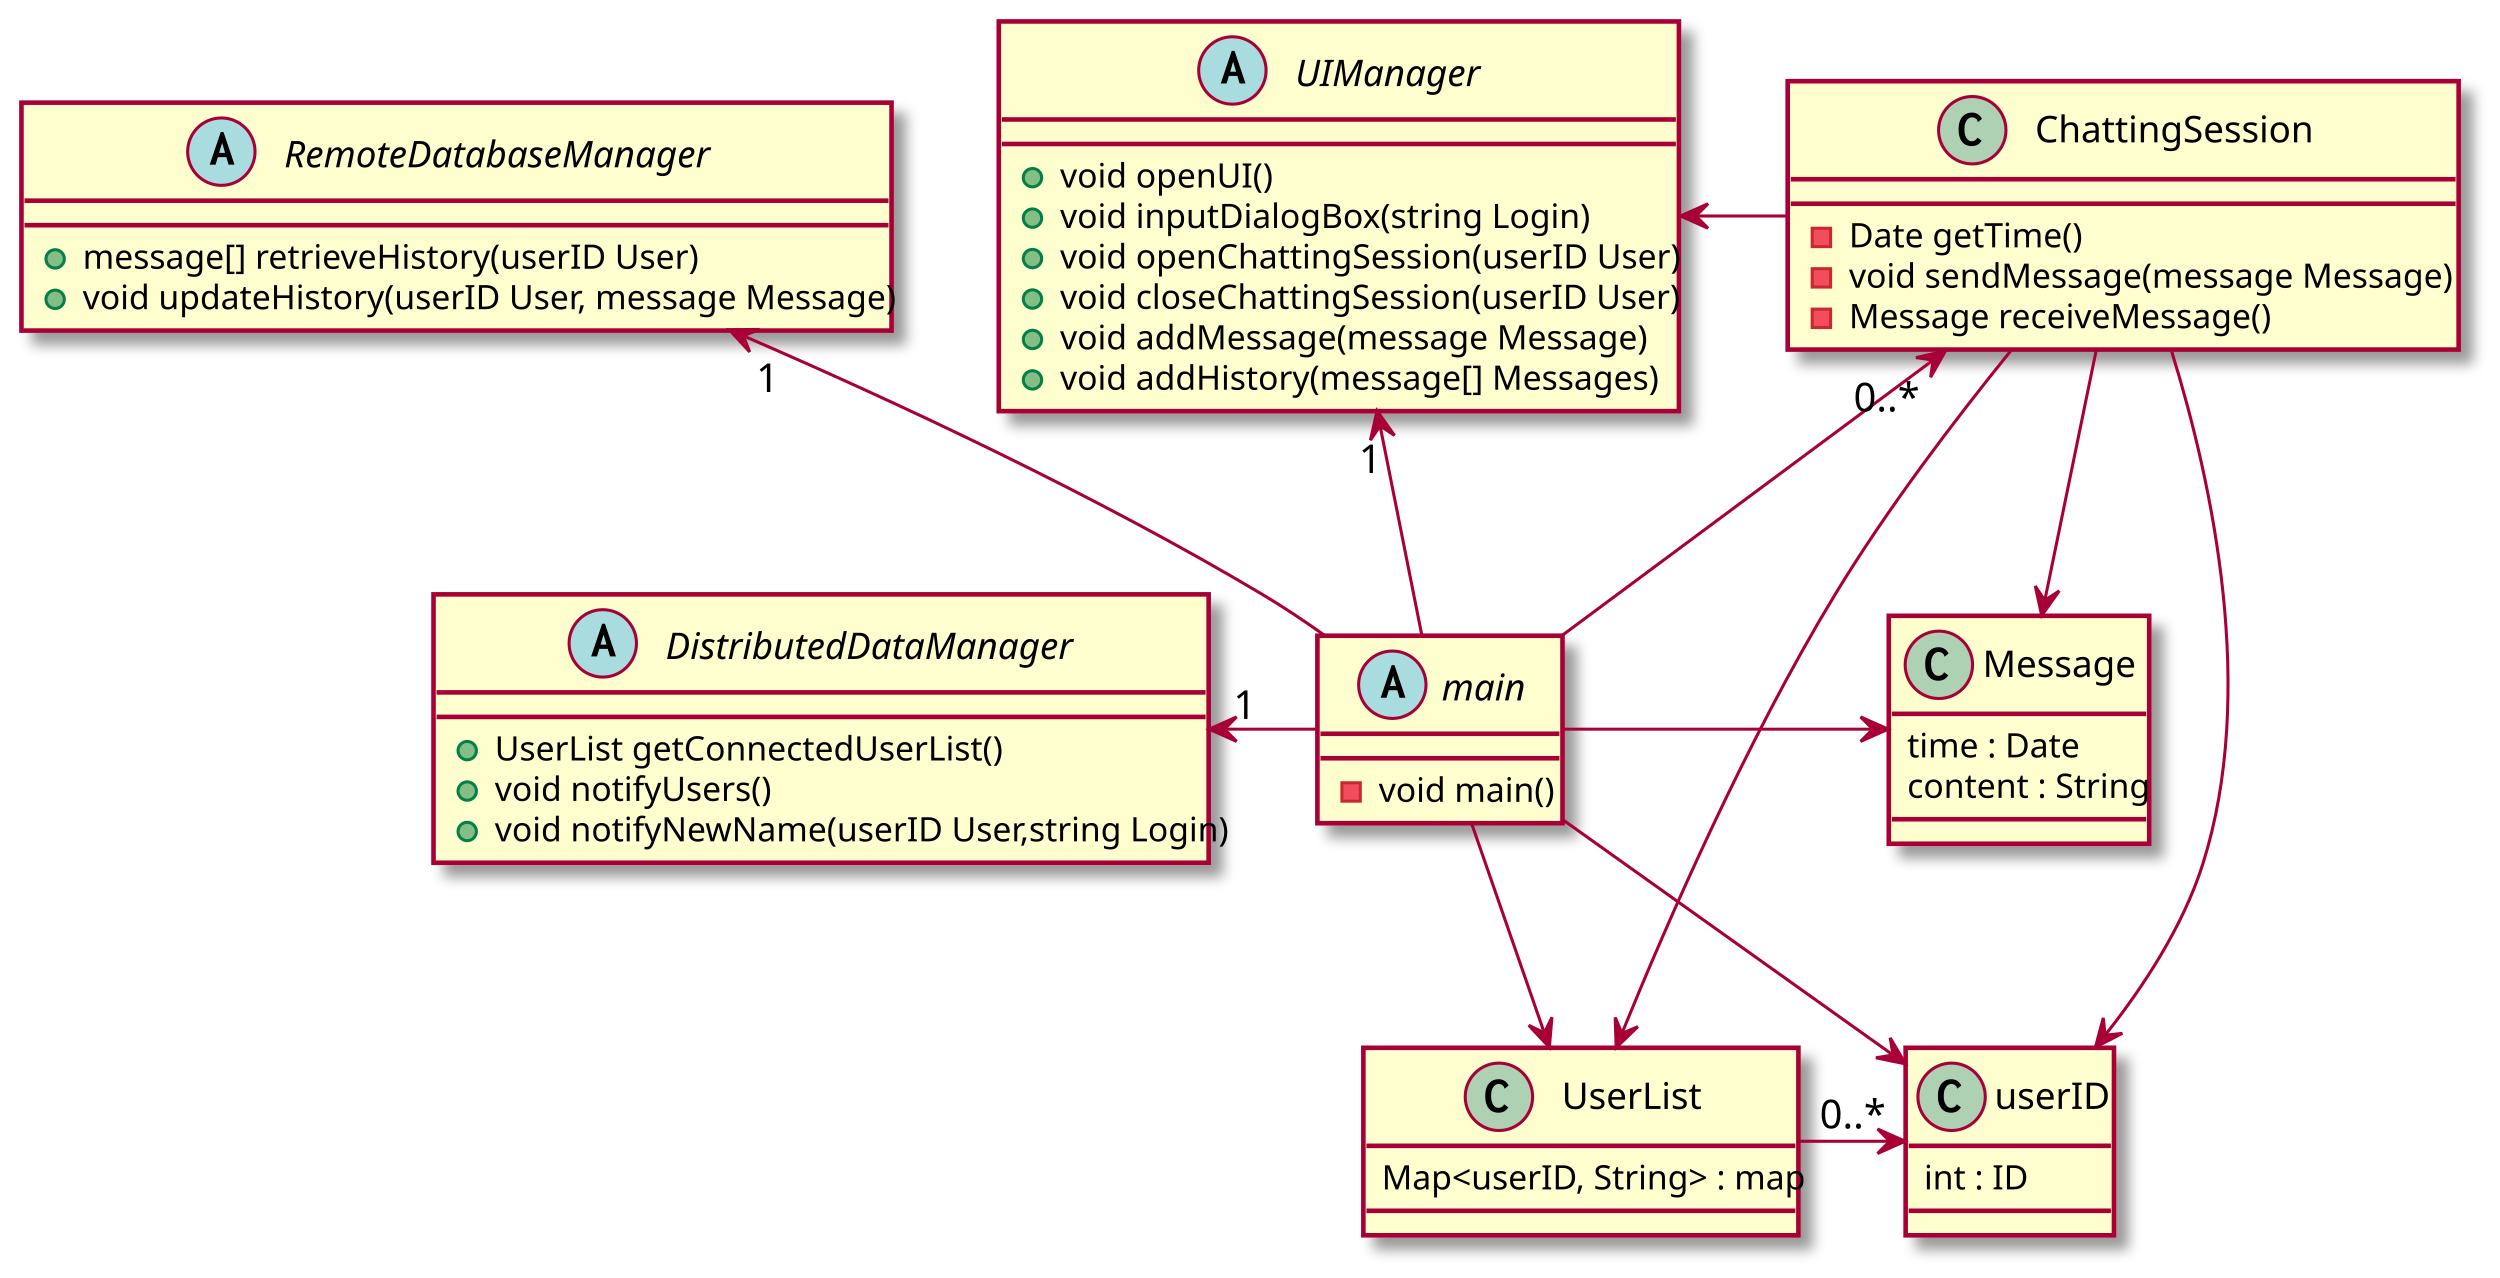
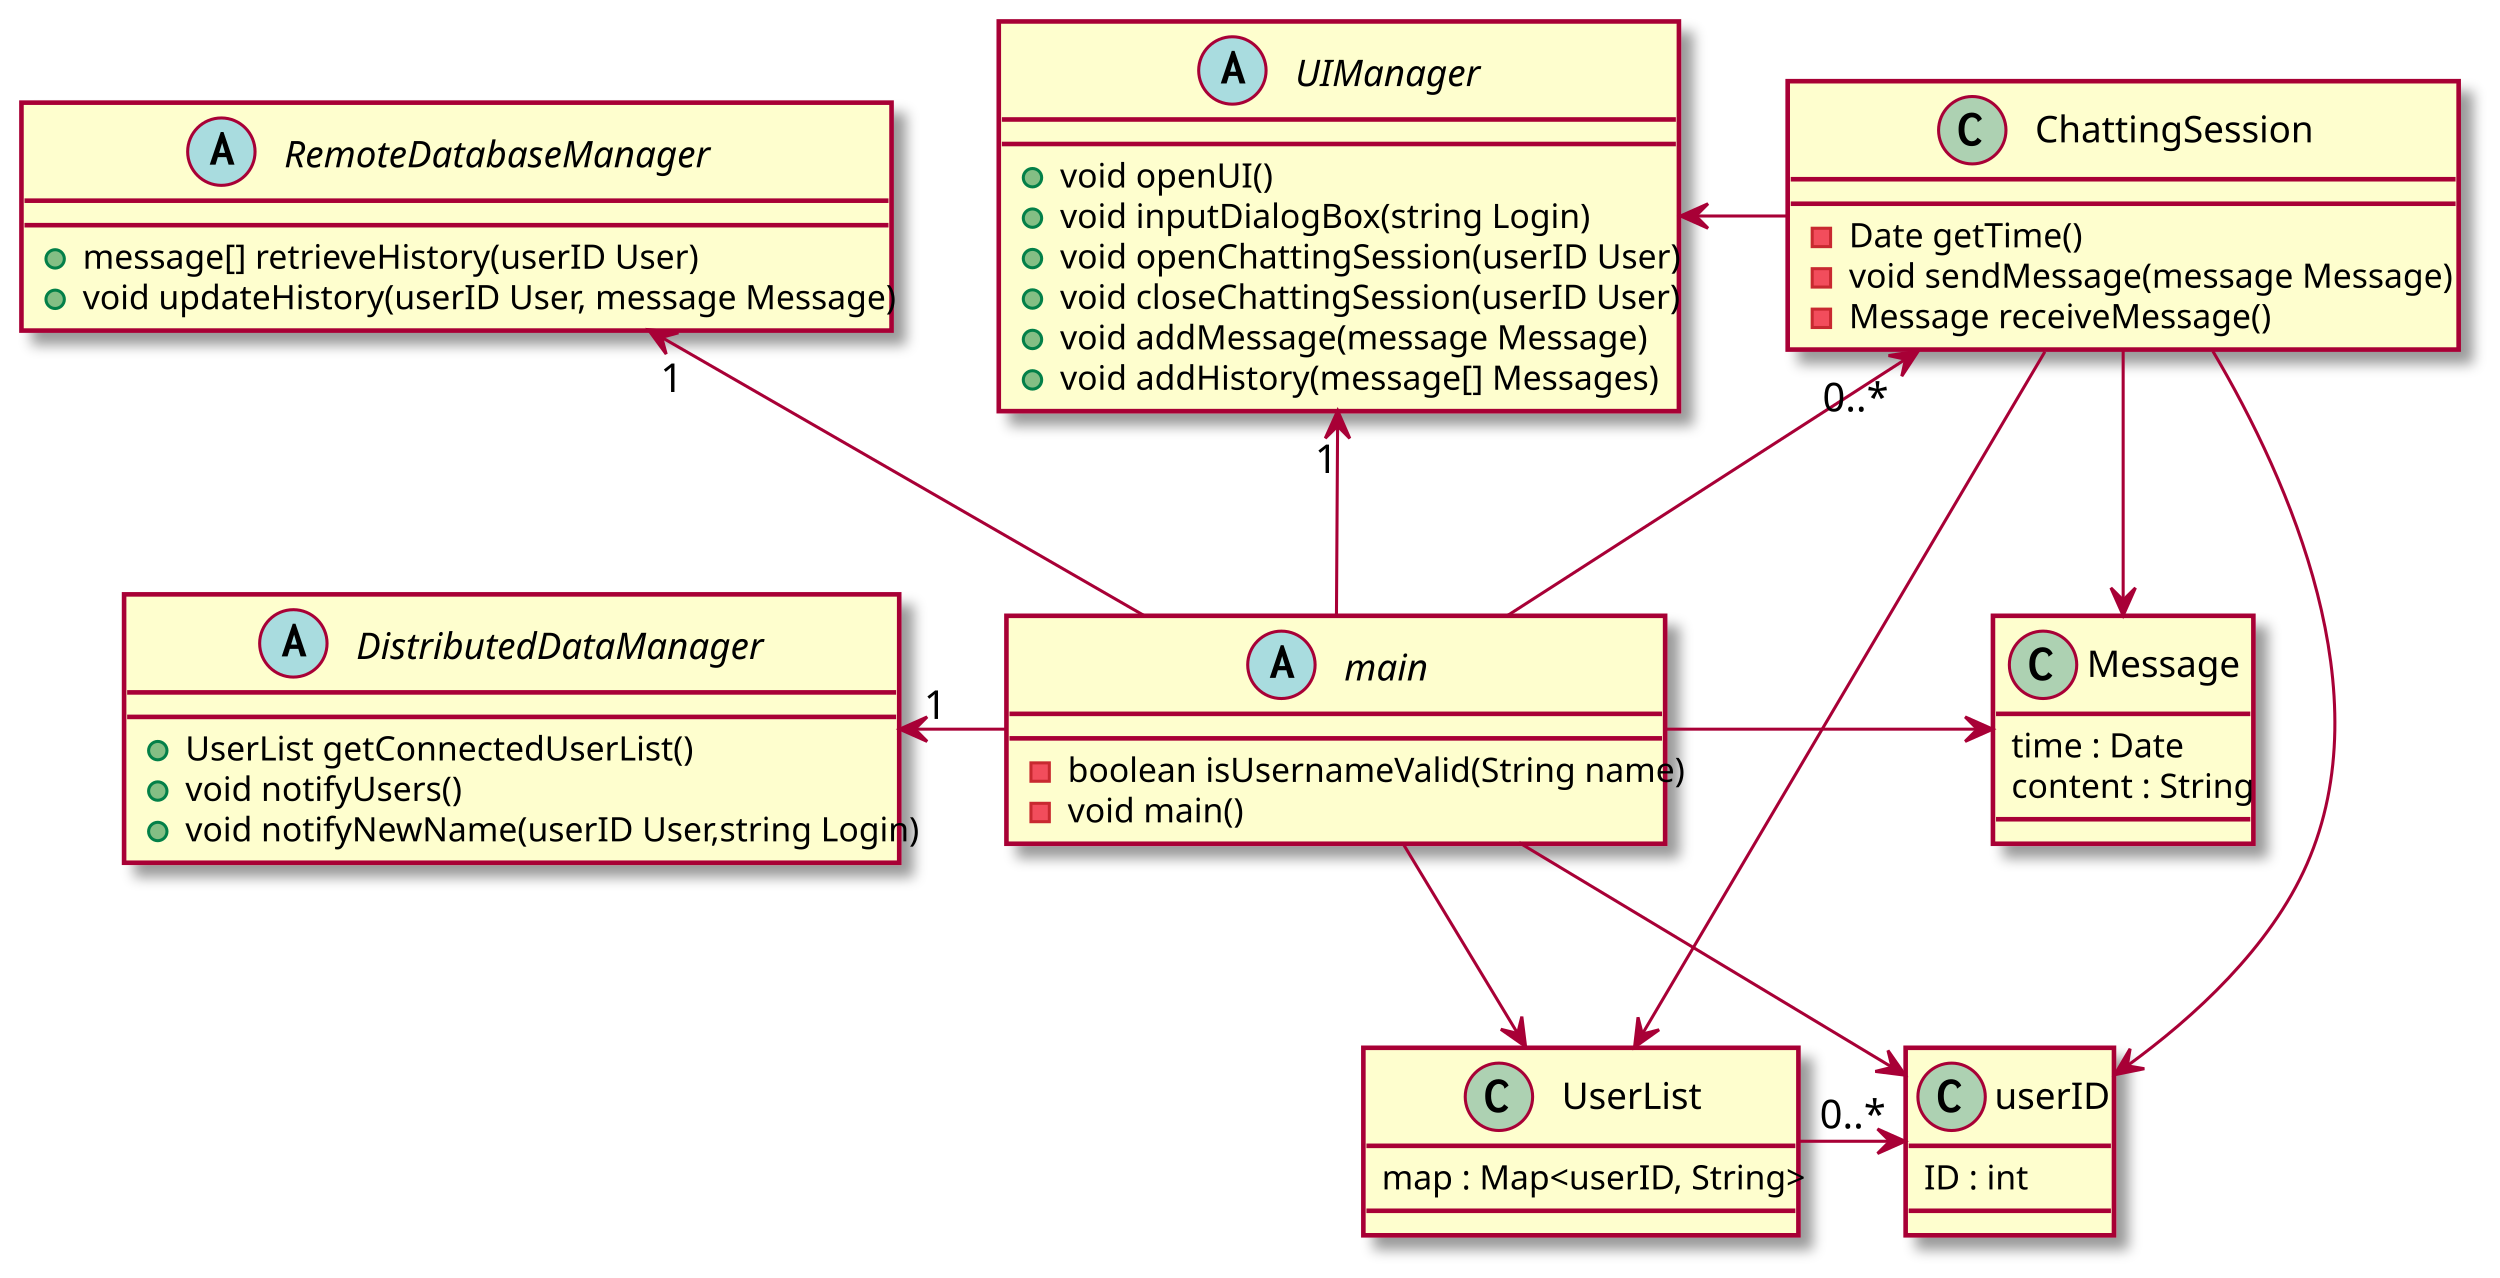
<svg xmlns="http://www.w3.org/2000/svg" contentScriptType="application/ecmascript" contentStyleType="text/css" height="417px" preserveAspectRatio="none" style="width:816px;height:417px;background:#FFFFFF;" version="1.1" viewBox="0 0 816 417" width="816px" zoomAndPan="magnify">
  <defs>
-     <filter height="300%" id="fiygla8lliwgv" width="300%" x="-1" y="-1">
+     <filter height="300%" id="f93fkl2wxiiyh" width="300%" x="-1" y="-1">
      <feGaussianBlur result="blurOut" stdDeviation="2.0" />
      <feColorMatrix in="blurOut" result="blurOut2" type="matrix" values="0 0 0 0 0 0 0 0 0 0 0 0 0 0 0 0 0 0 .4 0" />
      <feOffset dx="4.0" dy="4.0" in="blurOut2" result="blurOut3" />
      <feBlend in="SourceGraphic" in2="blurOut3" mode="normal" />
    </filter>
  </defs>
  <g>
-     <rect codeLine="1" fill="#FEFECE" filter="url(#fiygla8lliwgv)" height="61.2" id="main" style="stroke:#A80036;stroke-width:1.5;" width="80" x="430" y="207.5" />
-     <ellipse cx="454.45" cy="223.5" fill="#A9DCDF" rx="11" ry="11" style="stroke:#A80036;stroke-width:1.0;" />
-     <path d="M456.809,227.75 L456.075,225.281 L453.309,225.281 L452.559,227.75 L450.653,227.75 L454.247,217.094 L455.153,217.094 L458.747,227.75 L456.809,227.75 Z M454.7,220.641 L453.716,223.906 L455.669,223.906 L454.7,220.641 Z " fill="#000000" />
-     <text fill="#000000" font-family="sans-serif" font-size="12" font-style="italic" lengthAdjust="spacing" textLength="27" x="470.55" y="228.6">main</text>
-     <line style="stroke:#A80036;stroke-width:1.5;" x1="431" x2="509" y1="239.5" y2="239.5" />
-     <line style="stroke:#A80036;stroke-width:1.5;" x1="431" x2="509" y1="247.5" y2="247.5" />
-     <rect fill="#F24D5C" height="6" style="stroke:#C82930;stroke-width:1.0;" width="6" x="438" y="255.5" />
-     <text fill="#000000" font-family="sans-serif" font-size="11" lengthAdjust="spacing" textLength="54" x="450" y="261.719">void main()</text>
-     <rect codeLine="5" fill="#FEFECE" filter="url(#fiygla8lliwgv)" height="127.199" id="UIManager" style="stroke:#A80036;stroke-width:1.5;" width="222" x="326" y="7" />
+     <rect codeLine="1" fill="#FEFECE" filter="url(#f93fkl2wxiiyh)" height="74.4" id="main" style="stroke:#A80036;stroke-width:1.5;" width="215" x="328.5" y="201" />
+     <ellipse cx="418.25" cy="217" fill="#A9DCDF" rx="11" ry="11" style="stroke:#A80036;stroke-width:1.0;" />
+     <path d="M420.609,221.25 L419.875,218.781 L417.109,218.781 L416.359,221.25 L414.453,221.25 L418.047,210.594 L418.953,210.594 L422.547,221.25 L420.609,221.25 Z M418.5,214.141 L417.516,217.406 L419.469,217.406 L418.5,214.141 Z " fill="#000000" />
+     <text fill="#000000" font-family="sans-serif" font-size="12" font-style="italic" lengthAdjust="spacing" textLength="27" x="438.75" y="222.1">main</text>
+     <line style="stroke:#A80036;stroke-width:1.5;" x1="329.5" x2="542.5" y1="233" y2="233" />
+     <line style="stroke:#A80036;stroke-width:1.5;" x1="329.5" x2="542.5" y1="241" y2="241" />
+     <rect fill="#F24D5C" height="6" style="stroke:#C82930;stroke-width:1.0;" width="6" x="336.5" y="249" />
+     <text fill="#000000" font-family="sans-serif" font-size="11" lengthAdjust="spacing" textLength="189" x="348.5" y="255.219">boolean isUsernameValid(String name)</text>
+     <rect fill="#F24D5C" height="6" style="stroke:#C82930;stroke-width:1.0;" width="6" x="336.5" y="262.2" />
+     <text fill="#000000" font-family="sans-serif" font-size="11" lengthAdjust="spacing" textLength="54" x="348.5" y="268.419">void main()</text>
+     <rect codeLine="6" fill="#FEFECE" filter="url(#f93fkl2wxiiyh)" height="127.199" id="UIManager" style="stroke:#A80036;stroke-width:1.5;" width="222" x="326" y="7" />
    <ellipse cx="402.25" cy="23" fill="#A9DCDF" rx="11" ry="11" style="stroke:#A80036;stroke-width:1.0;" />
    <path d="M404.609,27.25 L403.875,24.781 L401.109,24.781 L400.359,27.25 L398.453,27.25 L402.047,16.594 L402.953,16.594 L406.547,27.25 L404.609,27.25 Z M402.5,20.141 L401.516,23.406 L403.469,23.406 L402.5,20.141 Z " fill="#000000" />
    <text fill="#000000" font-family="sans-serif" font-size="12" font-style="italic" lengthAdjust="spacing" textLength="61" x="422.75" y="28.1">UIManager</text>
    <line style="stroke:#A80036;stroke-width:1.5;" x1="327" x2="547" y1="39" y2="39" />
    <line style="stroke:#A80036;stroke-width:1.5;" x1="327" x2="547" y1="47" y2="47" />
    <ellipse cx="337" cy="58" fill="#84BE84" rx="3" ry="3" style="stroke:#038048;stroke-width:1.0;" />
    <text fill="#000000" font-family="sans-serif" font-size="11" lengthAdjust="spacing" textLength="66" x="346" y="61.219">void openUI()</text>
    <ellipse cx="337" cy="71.2" fill="#84BE84" rx="3" ry="3" style="stroke:#038048;stroke-width:1.0;" />
    <text fill="#000000" font-family="sans-serif" font-size="11" lengthAdjust="spacing" textLength="159" x="346" y="74.419">void inputDialogBox(string Login)</text>
    <ellipse cx="337" cy="84.4" fill="#84BE84" rx="3" ry="3" style="stroke:#038048;stroke-width:1.0;" />
    <text fill="#000000" font-family="sans-serif" font-size="11" lengthAdjust="spacing" textLength="194" x="346" y="87.619">void openChattingSession(userID User)</text>
    <ellipse cx="337" cy="97.6" fill="#84BE84" rx="3" ry="3" style="stroke:#038048;stroke-width:1.0;" />
    <text fill="#000000" font-family="sans-serif" font-size="11" lengthAdjust="spacing" textLength="196" x="346" y="100.819">void closeChattingSession(userID User)</text>
    <ellipse cx="337" cy="110.8" fill="#84BE84" rx="3" ry="3" style="stroke:#038048;stroke-width:1.0;" />
    <text fill="#000000" font-family="sans-serif" font-size="11" lengthAdjust="spacing" textLength="187" x="346" y="114.019">void addMessage(message Message)</text>
    <ellipse cx="337" cy="123.999" fill="#84BE84" rx="3" ry="3" style="stroke:#038048;stroke-width:1.0;" />
    <text fill="#000000" font-family="sans-serif" font-size="11" lengthAdjust="spacing" textLength="189" x="346" y="127.218">void addHistory(message[] Messages)</text>
-     <rect codeLine="14" fill="#FEFECE" filter="url(#fiygla8lliwgv)" height="87.6" id="DistributedDataManager" style="stroke:#A80036;stroke-width:1.5;" width="253" x="141.5" y="194" />
-     <ellipse cx="196.75" cy="210" fill="#A9DCDF" rx="11" ry="11" style="stroke:#A80036;stroke-width:1.0;" />
-     <path d="M199.109,214.25 L198.375,211.781 L195.609,211.781 L194.859,214.25 L192.953,214.25 L196.547,203.594 L197.453,203.594 L201.047,214.25 L199.109,214.25 Z M197,207.141 L196.016,210.406 L197.969,210.406 L197,207.141 Z " fill="#000000" />
-     <text fill="#000000" font-family="sans-serif" font-size="12" font-style="italic" lengthAdjust="spacing" textLength="134" x="217.25" y="215.1">DistributedDataManager</text>
-     <line style="stroke:#A80036;stroke-width:1.5;" x1="142.5" x2="393.5" y1="226" y2="226" />
-     <line style="stroke:#A80036;stroke-width:1.5;" x1="142.5" x2="393.5" y1="234" y2="234" />
-     <ellipse cx="152.5" cy="245" fill="#84BE84" rx="3" ry="3" style="stroke:#038048;stroke-width:1.0;" />
-     <text fill="#000000" font-family="sans-serif" font-size="11" lengthAdjust="spacing" textLength="161" x="161.5" y="248.219">UserList getConnectedUserList()</text>
-     <ellipse cx="152.5" cy="258.2" fill="#84BE84" rx="3" ry="3" style="stroke:#038048;stroke-width:1.0;" />
-     <text fill="#000000" font-family="sans-serif" font-size="11" lengthAdjust="spacing" textLength="87" x="161.5" y="261.419">void notifyUsers()</text>
-     <ellipse cx="152.5" cy="271.4" fill="#84BE84" rx="3" ry="3" style="stroke:#038048;stroke-width:1.0;" />
-     <text fill="#000000" font-family="sans-serif" font-size="11" lengthAdjust="spacing" textLength="227" x="161.5" y="274.619">void notifyNewName(userID User,string Login)</text>
-     <rect codeLine="20" fill="#FEFECE" filter="url(#fiygla8lliwgv)" height="74.4" id="RemoteDatabaseManager" style="stroke:#A80036;stroke-width:1.5;" width="284" x="7" y="33.5" />
+     <rect codeLine="15" fill="#FEFECE" filter="url(#f93fkl2wxiiyh)" height="87.6" id="DistributedDataManager" style="stroke:#A80036;stroke-width:1.5;" width="253" x="40.5" y="194" />
+     <ellipse cx="95.75" cy="210" fill="#A9DCDF" rx="11" ry="11" style="stroke:#A80036;stroke-width:1.0;" />
+     <path d="M98.109,214.25 L97.375,211.781 L94.609,211.781 L93.859,214.25 L91.953,214.25 L95.547,203.594 L96.453,203.594 L100.047,214.25 L98.109,214.25 Z M96,207.141 L95.016,210.406 L96.969,210.406 L96,207.141 Z " fill="#000000" />
+     <text fill="#000000" font-family="sans-serif" font-size="12" font-style="italic" lengthAdjust="spacing" textLength="134" x="116.25" y="215.1">DistributedDataManager</text>
+     <line style="stroke:#A80036;stroke-width:1.5;" x1="41.5" x2="292.5" y1="226" y2="226" />
+     <line style="stroke:#A80036;stroke-width:1.5;" x1="41.5" x2="292.5" y1="234" y2="234" />
+     <ellipse cx="51.5" cy="245" fill="#84BE84" rx="3" ry="3" style="stroke:#038048;stroke-width:1.0;" />
+     <text fill="#000000" font-family="sans-serif" font-size="11" lengthAdjust="spacing" textLength="161" x="60.5" y="248.219">UserList getConnectedUserList()</text>
+     <ellipse cx="51.5" cy="258.2" fill="#84BE84" rx="3" ry="3" style="stroke:#038048;stroke-width:1.0;" />
+     <text fill="#000000" font-family="sans-serif" font-size="11" lengthAdjust="spacing" textLength="87" x="60.5" y="261.419">void notifyUsers()</text>
+     <ellipse cx="51.5" cy="271.4" fill="#84BE84" rx="3" ry="3" style="stroke:#038048;stroke-width:1.0;" />
+     <text fill="#000000" font-family="sans-serif" font-size="11" lengthAdjust="spacing" textLength="227" x="60.5" y="274.619">void notifyNewName(userID User,string Login)</text>
+     <rect codeLine="21" fill="#FEFECE" filter="url(#f93fkl2wxiiyh)" height="74.4" id="RemoteDatabaseManager" style="stroke:#A80036;stroke-width:1.5;" width="284" x="7" y="33.5" />
    <ellipse cx="72.25" cy="49.5" fill="#A9DCDF" rx="11" ry="11" style="stroke:#A80036;stroke-width:1.0;" />
    <path d="M74.609,53.75 L73.875,51.281 L71.109,51.281 L70.359,53.75 L68.453,53.75 L72.047,43.094 L72.953,43.094 L76.547,53.75 L74.609,53.75 Z M72.5,46.641 L71.516,49.906 L73.469,49.906 L72.5,46.641 Z " fill="#000000" />
    <text fill="#000000" font-family="sans-serif" font-size="12" font-style="italic" lengthAdjust="spacing" textLength="145" x="92.75" y="54.6">RemoteDatabaseManager</text>
    <line style="stroke:#A80036;stroke-width:1.5;" x1="8" x2="290" y1="65.5" y2="65.5" />
    <line style="stroke:#A80036;stroke-width:1.5;" x1="8" x2="290" y1="73.5" y2="73.5" />
    <ellipse cx="18" cy="84.5" fill="#84BE84" rx="3" ry="3" style="stroke:#038048;stroke-width:1.0;" />
    <text fill="#000000" font-family="sans-serif" font-size="11" lengthAdjust="spacing" textLength="194" x="27" y="87.719">message[] retrieveHistory(userID User)</text>
    <ellipse cx="18" cy="97.7" fill="#84BE84" rx="3" ry="3" style="stroke:#038048;stroke-width:1.0;" />
    <text fill="#000000" font-family="sans-serif" font-size="11" lengthAdjust="spacing" textLength="258" x="27" y="100.919">void updateHistory(userID User, message Message)</text>
-     <rect codeLine="25" fill="#FEFECE" filter="url(#fiygla8lliwgv)" height="87.6" id="ChattingSession" style="stroke:#A80036;stroke-width:1.5;" width="219" x="583.5" y="26.5" />
+     <rect codeLine="26" fill="#FEFECE" filter="url(#f93fkl2wxiiyh)" height="87.6" id="ChattingSession" style="stroke:#A80036;stroke-width:1.5;" width="219" x="583.5" y="26.5" />
    <ellipse cx="643.75" cy="42.5" fill="#ADD1B2" rx="11" ry="11" style="stroke:#A80036;stroke-width:1.0;" />
    <path d="M643.5,47.688 Q642.344,47.688 641.375,47.125 Q640.422,46.547 639.844,45.344 Q639.281,44.141 639.281,42.266 Q639.281,40.703 639.656,39.641 Q640.047,38.578 640.672,37.953 Q641.297,37.312 642.047,37.031 Q642.812,36.75 643.562,36.75 Q644.75,36.75 645.609,37.297 Q646.469,37.844 646.906,38.828 L645.703,39.734 L645.562,39.812 L645.484,39.688 Q645.5,39.562 645.453,39.438 Q645.406,39.312 645.281,39.062 Q644.906,38.625 644.5,38.469 Q644.109,38.297 643.656,38.297 Q643.016,38.297 642.438,38.75 Q641.875,39.188 641.531,40.047 Q641.188,40.906 641.188,42.172 Q641.188,44.016 641.859,45.062 Q642.531,46.109 643.547,46.109 Q644.172,46.109 644.625,45.844 Q645.094,45.562 645.469,44.938 L646.797,45.922 Q646.203,46.891 645.391,47.297 Q644.578,47.688 643.5,47.688 Z " fill="#000000" />
    <text fill="#000000" font-family="sans-serif" font-size="12" lengthAdjust="spacing" textLength="90" x="664.25" y="46.448">ChattingSession</text>
    <line style="stroke:#A80036;stroke-width:1.5;" x1="584.5" x2="801.5" y1="58.5" y2="58.5" />
    <line style="stroke:#A80036;stroke-width:1.5;" x1="584.5" x2="801.5" y1="66.5" y2="66.5" />
    <rect fill="#F24D5C" height="6" style="stroke:#C82930;stroke-width:1.0;" width="6" x="591.5" y="74.5" />
    <text fill="#000000" font-family="sans-serif" font-size="11" lengthAdjust="spacing" textLength="73" x="603.5" y="80.719">Date getTime()</text>
    <rect fill="#F24D5C" height="6" style="stroke:#C82930;stroke-width:1.0;" width="6" x="591.5" y="87.7" />
    <text fill="#000000" font-family="sans-serif" font-size="11" lengthAdjust="spacing" textLength="193" x="603.5" y="93.919">void sendMessage(message Message)</text>
    <rect fill="#F24D5C" height="6" style="stroke:#C82930;stroke-width:1.0;" width="6" x="591.5" y="100.9" />
    <text fill="#000000" font-family="sans-serif" font-size="11" lengthAdjust="spacing" textLength="137" x="603.5" y="107.119">Message receiveMessage()</text>
-     <rect codeLine="31" fill="#FEFECE" filter="url(#fiygla8lliwgv)" height="74.4" id="Message" style="stroke:#A80036;stroke-width:1.5;" width="85" x="616.5" y="201" />
-     <ellipse cx="632.85" cy="217" fill="#ADD1B2" rx="11" ry="11" style="stroke:#A80036;stroke-width:1.0;" />
-     <path d="M632.6,222.188 Q631.444,222.188 630.475,221.625 Q629.522,221.047 628.944,219.844 Q628.381,218.641 628.381,216.766 Q628.381,215.203 628.756,214.141 Q629.147,213.078 629.772,212.453 Q630.397,211.812 631.147,211.531 Q631.913,211.25 632.663,211.25 Q633.85,211.25 634.709,211.797 Q635.569,212.344 636.006,213.328 L634.803,214.234 L634.663,214.312 L634.584,214.188 Q634.6,214.062 634.553,213.938 Q634.506,213.812 634.381,213.562 Q634.006,213.125 633.6,212.969 Q633.209,212.797 632.756,212.797 Q632.116,212.797 631.538,213.25 Q630.975,213.688 630.631,214.547 Q630.288,215.406 630.288,216.672 Q630.288,218.516 630.959,219.562 Q631.631,220.609 632.647,220.609 Q633.272,220.609 633.725,220.344 Q634.194,220.062 634.569,219.438 L635.897,220.422 Q635.303,221.391 634.491,221.797 Q633.678,222.188 632.6,222.188 Z " fill="#000000" />
-     <text fill="#000000" font-family="sans-serif" font-size="12" lengthAdjust="spacing" textLength="50" x="647.15" y="220.948">Message</text>
-     <line style="stroke:#A80036;stroke-width:1.5;" x1="617.5" x2="700.5" y1="233" y2="233" />
-     <text fill="#000000" font-family="sans-serif" font-size="11" lengthAdjust="spacing" textLength="52" x="622.5" y="247.219">time : Date</text>
-     <text fill="#000000" font-family="sans-serif" font-size="11" lengthAdjust="spacing" textLength="73" x="622.5" y="260.419">content : String</text>
-     <line style="stroke:#A80036;stroke-width:1.5;" x1="617.5" x2="700.5" y1="267.4" y2="267.4" />
-     <rect codeLine="36" fill="#FEFECE" filter="url(#fiygla8lliwgv)" height="61.2" id="UserList" style="stroke:#A80036;stroke-width:1.5;" width="142" x="445" y="342" />
+     <rect codeLine="32" fill="#FEFECE" filter="url(#f93fkl2wxiiyh)" height="74.4" id="Message" style="stroke:#A80036;stroke-width:1.5;" width="85" x="650.5" y="201" />
+     <ellipse cx="666.85" cy="217" fill="#ADD1B2" rx="11" ry="11" style="stroke:#A80036;stroke-width:1.0;" />
+     <path d="M666.6,222.188 Q665.444,222.188 664.475,221.625 Q663.522,221.047 662.944,219.844 Q662.381,218.641 662.381,216.766 Q662.381,215.203 662.756,214.141 Q663.147,213.078 663.772,212.453 Q664.397,211.812 665.147,211.531 Q665.913,211.25 666.663,211.25 Q667.85,211.25 668.709,211.797 Q669.569,212.344 670.006,213.328 L668.803,214.234 L668.663,214.312 L668.584,214.188 Q668.6,214.062 668.553,213.938 Q668.506,213.812 668.381,213.562 Q668.006,213.125 667.6,212.969 Q667.209,212.797 666.756,212.797 Q666.116,212.797 665.538,213.25 Q664.975,213.688 664.631,214.547 Q664.288,215.406 664.288,216.672 Q664.288,218.516 664.959,219.562 Q665.631,220.609 666.647,220.609 Q667.272,220.609 667.725,220.344 Q668.194,220.062 668.569,219.438 L669.897,220.422 Q669.303,221.391 668.491,221.797 Q667.678,222.188 666.6,222.188 Z " fill="#000000" />
+     <text fill="#000000" font-family="sans-serif" font-size="12" lengthAdjust="spacing" textLength="50" x="681.15" y="220.948">Message</text>
+     <line style="stroke:#A80036;stroke-width:1.5;" x1="651.5" x2="734.5" y1="233" y2="233" />
+     <text fill="#000000" font-family="sans-serif" font-size="11" lengthAdjust="spacing" textLength="52" x="656.5" y="247.219">time : Date</text>
+     <text fill="#000000" font-family="sans-serif" font-size="11" lengthAdjust="spacing" textLength="73" x="656.5" y="260.419">content : String</text>
+     <line style="stroke:#A80036;stroke-width:1.5;" x1="651.5" x2="734.5" y1="267.4" y2="267.4" />
+     <rect codeLine="37" fill="#FEFECE" filter="url(#f93fkl2wxiiyh)" height="61.2" id="UserList" style="stroke:#A80036;stroke-width:1.5;" width="142" x="445" y="342" />
    <ellipse cx="489.25" cy="358" fill="#ADD1B2" rx="11" ry="11" style="stroke:#A80036;stroke-width:1.0;" />
    <path d="M489,363.188 Q487.844,363.188 486.875,362.625 Q485.922,362.047 485.344,360.844 Q484.781,359.641 484.781,357.766 Q484.781,356.203 485.156,355.141 Q485.547,354.078 486.172,353.453 Q486.797,352.812 487.547,352.531 Q488.312,352.25 489.062,352.25 Q490.25,352.25 491.109,352.797 Q491.969,353.344 492.406,354.328 L491.203,355.234 L491.062,355.312 L490.984,355.188 Q491,355.062 490.953,354.938 Q490.906,354.812 490.781,354.562 Q490.406,354.125 490,353.969 Q489.609,353.797 489.156,353.797 Q488.516,353.797 487.938,354.25 Q487.375,354.688 487.031,355.547 Q486.688,356.406 486.688,357.672 Q486.688,359.516 487.359,360.562 Q488.031,361.609 489.047,361.609 Q489.672,361.609 490.125,361.344 Q490.594,361.062 490.969,360.438 L492.297,361.422 Q491.703,362.391 490.891,362.797 Q490.078,363.188 489,363.188 Z " fill="#000000" />
    <text fill="#000000" font-family="sans-serif" font-size="12" lengthAdjust="spacing" textLength="45" x="509.75" y="361.948">UserList</text>
    <line style="stroke:#A80036;stroke-width:1.5;" x1="446" x2="586" y1="374" y2="374" />
-     <text fill="#000000" font-family="sans-serif" font-size="11" lengthAdjust="spacing" textLength="130" x="451" y="388.219">Map&lt;userID, String&gt; : map</text>
+     <text fill="#000000" font-family="sans-serif" font-size="11" lengthAdjust="spacing" textLength="130" x="451" y="388.219">map : Map&lt;userID, String&gt;</text>
    <line style="stroke:#A80036;stroke-width:1.5;" x1="446" x2="586" y1="395.2" y2="395.2" />
-     <rect codeLine="40" fill="#FEFECE" filter="url(#fiygla8lliwgv)" height="61.2" id="userID" style="stroke:#A80036;stroke-width:1.5;" width="68" x="622" y="342" />
+     <rect codeLine="41" fill="#FEFECE" filter="url(#f93fkl2wxiiyh)" height="61.2" id="userID" style="stroke:#A80036;stroke-width:1.5;" width="68" x="622" y="342" />
    <ellipse cx="637" cy="358" fill="#ADD1B2" rx="11" ry="11" style="stroke:#A80036;stroke-width:1.0;" />
    <path d="M636.75,363.188 Q635.594,363.188 634.625,362.625 Q633.672,362.047 633.094,360.844 Q632.531,359.641 632.531,357.766 Q632.531,356.203 632.906,355.141 Q633.297,354.078 633.922,353.453 Q634.547,352.812 635.297,352.531 Q636.062,352.25 636.812,352.25 Q638,352.25 638.859,352.797 Q639.719,353.344 640.156,354.328 L638.953,355.234 L638.812,355.312 L638.734,355.188 Q638.75,355.062 638.703,354.938 Q638.656,354.812 638.531,354.562 Q638.156,354.125 637.75,353.969 Q637.359,353.797 636.906,353.797 Q636.266,353.797 635.688,354.25 Q635.125,354.688 634.781,355.547 Q634.438,356.406 634.438,357.672 Q634.438,359.516 635.109,360.562 Q635.781,361.609 636.797,361.609 Q637.422,361.609 637.875,361.344 Q638.344,361.062 638.719,360.438 L640.047,361.422 Q639.453,362.391 638.641,362.797 Q637.828,363.188 636.75,363.188 Z " fill="#000000" />
    <text fill="#000000" font-family="sans-serif" font-size="12" lengthAdjust="spacing" textLength="36" x="651" y="361.948">userID</text>
    <line style="stroke:#A80036;stroke-width:1.5;" x1="623" x2="689" y1="374" y2="374" />
-     <text fill="#000000" font-family="sans-serif" font-size="11" lengthAdjust="spacing" textLength="31" x="628" y="388.219">int : ID</text>
+     <text fill="#000000" font-family="sans-serif" font-size="11" lengthAdjust="spacing" textLength="31" x="628" y="388.219">ID : int</text>
    <line style="stroke:#A80036;stroke-width:1.5;" x1="623" x2="689" y1="395.2" y2="395.2" />
-     <path codeLine="45" d="M242.65,109.62 C293.95,131.84 357.91,161.8 412,194 C418.79,198.04 425.74,202.69 432.38,207.42 " fill="none" id="RemoteDatabaseManager-backto-main" style="stroke:#A80036;stroke-width:1.0;" />
-     <polygon fill="#A80036" points="238.04,107.62,244.709,114.867,242.628,109.607,247.888,107.526,238.04,107.62" style="stroke:#A80036;stroke-width:1.0;" />
-     <text fill="#000000" font-family="sans-serif" font-size="13" lengthAdjust="spacing" textLength="7" x="246.811" y="127.942">1</text>
-     <path codeLine="46" d="M399.89,238 C409.91,238 419.94,238 429.97,238 " fill="none" id="DistributedDataManager-backto-main" style="stroke:#A80036;stroke-width:1.0;" />
-     <polygon fill="#A80036" points="394.64,238,403.64,242,399.64,238,403.64,234,394.64,238" style="stroke:#A80036;stroke-width:1.0;" />
-     <text fill="#000000" font-family="sans-serif" font-size="13" lengthAdjust="spacing" textLength="7" x="402.57" y="234.65">1</text>
-     <path codeLine="47" d="M450.48,139.1 C455.2,162.8 460.27,188.22 464.06,207.21 " fill="none" id="UIManager-backto-main" style="stroke:#A80036;stroke-width:1.0;" />
-     <polygon fill="#A80036" points="449.48,134.07,447.307,143.676,450.452,138.975,455.154,142.12,449.48,134.07" style="stroke:#A80036;stroke-width:1.0;" />
-     <text fill="#000000" font-family="sans-serif" font-size="13" lengthAdjust="spacing" textLength="7" x="443.518" y="154.388">1</text>
-     <path codeLine="48" d="M630.8,117.66 C592.06,146.41 543.39,182.53 509.8,207.46 " fill="none" id="ChattingSession-backto-main" style="stroke:#A80036;stroke-width:1.0;" />
-     <polygon fill="#A80036" points="634.99,114.55,625.381,116.712,630.978,117.534,630.156,123.131,634.99,114.55" style="stroke:#A80036;stroke-width:1.0;" />
-     <text fill="#000000" font-family="sans-serif" font-size="13" lengthAdjust="spacing" textLength="20" x="605.001" y="134.272">0..*</text>
-     <path codeLine="49" d="M553.69,70.5 C563.63,70.5 573.56,70.5 583.5,70.5 " fill="none" id="UIManager-backto-ChattingSession" style="stroke:#A80036;stroke-width:1.0;" />
+     <path codeLine="46" d="M216.18,110.24 C263.73,137.66 327.04,174.17 373.5,200.96 " fill="none" id="RemoteDatabaseManager-backto-main" style="stroke:#A80036;stroke-width:1.0;" />
+     <polygon fill="#A80036" points="211.63,107.62,217.443,115.571,215.966,110.11,221.427,108.633,211.63,107.62" style="stroke:#A80036;stroke-width:1.0;" />
+     <text fill="#000000" font-family="sans-serif" font-size="13" lengthAdjust="spacing" textLength="7" x="215.532" y="127.942">1</text>
+     <path codeLine="47" d="M298.78,238 C308.65,238 318.51,238 328.38,238 " fill="none" id="DistributedDataManager-backto-main" style="stroke:#A80036;stroke-width:1.0;" />
+     <polygon fill="#A80036" points="293.62,238,302.62,242,298.62,238,302.62,234,293.62,238" style="stroke:#A80036;stroke-width:1.0;" />
+     <text fill="#000000" font-family="sans-serif" font-size="13" lengthAdjust="spacing" textLength="7" x="301.549" y="234.65">1</text>
+     <path codeLine="48" d="M436.59,139.11 C436.46,160.22 436.33,182.68 436.22,200.75 " fill="none" id="UIManager-backto-main" style="stroke:#A80036;stroke-width:1.0;" />
+     <polygon fill="#A80036" points="436.62,134.07,432.569,143.047,436.591,139.07,440.568,143.093,436.62,134.07" style="stroke:#A80036;stroke-width:1.0;" />
+     <text fill="#000000" font-family="sans-serif" font-size="13" lengthAdjust="spacing" textLength="7" x="429.171" y="154.388">1</text>
+     <path codeLine="49" d="M621.71,117.41 C580.8,143.76 530.15,176.37 492.09,200.88 " fill="none" id="ChattingSession-backto-main" style="stroke:#A80036;stroke-width:1.0;" />
+     <polygon fill="#A80036" points="626.15,114.55,616.416,116.052,621.944,117.254,620.742,122.781,626.15,114.55" style="stroke:#A80036;stroke-width:1.0;" />
+     <text fill="#000000" font-family="sans-serif" font-size="13" lengthAdjust="spacing" textLength="20" x="594.863" y="134.272">0..*</text>
+     <path codeLine="50" d="M553.69,70.5 C563.63,70.5 573.56,70.5 583.5,70.5 " fill="none" id="UIManager-backto-ChattingSession" style="stroke:#A80036;stroke-width:1.0;" />
    <polygon fill="#A80036" points="548.5,70.5,557.5,74.5,553.5,70.5,557.5,66.5,548.5,70.5" style="stroke:#A80036;stroke-width:1.0;" />
-     <path codeLine="50" d="M587.09,372.5 C596.95,372.5 606.81,372.5 616.66,372.5 " fill="none" id="UserList-to-userID" style="stroke:#A80036;stroke-width:1.0;" />
+     <path codeLine="51" d="M587.09,372.5 C596.95,372.5 606.81,372.5 616.66,372.5 " fill="none" id="UserList-to-userID" style="stroke:#A80036;stroke-width:1.0;" />
    <polygon fill="#A80036" points="621.82,372.5,612.82,368.5,616.82,372.5,612.82,376.5,621.82,372.5" style="stroke:#A80036;stroke-width:1.0;" />
    <text fill="#000000" font-family="sans-serif" font-size="13" lengthAdjust="spacing" textLength="20" x="593.95" y="368.277">0..*</text>
-     <path codeLine="51" d="M510.36,267.75 C542.26,290.48 586.49,321.98 617.81,344.3 " fill="none" id="main-to-userID" style="stroke:#A80036;stroke-width:1.0;" />
-     <polygon fill="#A80036" points="621.95,347.25,616.96,338.759,617.884,344.34,612.303,345.264,621.95,347.25" style="stroke:#A80036;stroke-width:1.0;" />
-     <path codeLine="52" d="M708.86,114.81 C722.27,158.07 736.73,226.01 719,282 C712.55,302.37 699.61,322.12 687.12,337.86 " fill="none" id="ChattingSession-to-userID" style="stroke:#A80036;stroke-width:1.0;" />
-     <polygon fill="#A80036" points="683.96,341.77,692.73,337.288,687.104,337.882,686.51,332.257,683.96,341.77" style="stroke:#A80036;stroke-width:1.0;" />
-     <path codeLine="53" d="M480.32,268.74 C487.34,288.94 496.64,315.73 503.98,336.89 " fill="none" id="main-to-UserList" style="stroke:#A80036;stroke-width:1.0;" />
-     <polygon fill="#A80036" points="505.71,341.86,506.552,332.047,504.077,337.134,498.991,334.659,505.71,341.86" style="stroke:#A80036;stroke-width:1.0;" />
-     <path codeLine="54" d="M656.2,114.64 C637.76,137.4 615.84,166.28 599,194 C570.18,241.44 544.38,300.52 529.46,337.12 " fill="none" id="ChattingSession-to-UserList" style="stroke:#A80036;stroke-width:1.0;" />
-     <polygon fill="#A80036" points="527.51,341.92,534.61,335.094,529.396,337.289,527.201,332.076,527.51,341.92" style="stroke:#A80036;stroke-width:1.0;" />
-     <path codeLine="55" d="M684.16,114.55 C679.01,139.59 672.56,170.98 667.48,195.71 " fill="none" id="ChattingSession-to-Message" style="stroke:#A80036;stroke-width:1.0;" />
-     <polygon fill="#A80036" points="666.42,200.88,672.139,192.862,667.42,195.981,664.3,191.262,666.42,200.88" style="stroke:#A80036;stroke-width:1.0;" />
-     <path codeLine="56" d="M510.24,238 C543.79,238 577.35,238 610.9,238 " fill="none" id="main-to-Message" style="stroke:#A80036;stroke-width:1.0;" />
-     <polygon fill="#A80036" points="616.29,238,607.29,234,611.29,238,607.29,242,616.29,238" style="stroke:#A80036;stroke-width:1.0;" />
+     <path codeLine="52" d="M495.83,275.03 C534.55,298.35 583.83,328.03 617.44,348.27 " fill="none" id="main-to-userID" style="stroke:#A80036;stroke-width:1.0;" />
+     <polygon fill="#A80036" points="621.87,350.94,616.23,342.866,617.589,348.357,612.097,349.716,621.87,350.94" style="stroke:#A80036;stroke-width:1.0;" />
+     <path codeLine="53" d="M722.27,114.61 C747.86,158 777.39,226.31 753,282 C741.02,309.35 716.1,332.05 694.52,347.74 " fill="none" id="ChattingSession-to-userID" style="stroke:#A80036;stroke-width:1.0;" />
+     <polygon fill="#A80036" points="690.26,350.79,699.911,348.827,694.332,347.889,695.27,342.311,690.26,350.79" style="stroke:#A80036;stroke-width:1.0;" />
+     <path codeLine="54" d="M457.86,275.21 C469.46,294.42 483.64,317.91 495.1,336.88 " fill="none" id="main-to-UserList" style="stroke:#A80036;stroke-width:1.0;" />
+     <polygon fill="#A80036" points="497.95,341.6,496.726,331.827,495.367,337.319,489.876,335.96,497.95,341.6" style="stroke:#A80036;stroke-width:1.0;" />
+     <path codeLine="55" d="M667.45,114.8 C631.97,174.93 568.51,282.5 536.16,337.33 " fill="none" id="ChattingSession-to-UserList" style="stroke:#A80036;stroke-width:1.0;" />
+     <polygon fill="#A80036" points="533.51,341.83,541.534,336.119,536.055,337.526,534.648,332.047,533.51,341.83" style="stroke:#A80036;stroke-width:1.0;" />
+     <path codeLine="56" d="M693,114.55 C693,139.59 693,170.98 693,195.71 " fill="none" id="ChattingSession-to-Message" style="stroke:#A80036;stroke-width:1.0;" />
+     <polygon fill="#A80036" points="693,200.88,697,191.88,693,195.88,689,191.88,693,200.88" style="stroke:#A80036;stroke-width:1.0;" />
+     <path codeLine="57" d="M543.67,238 C577.58,238 611.5,238 645.41,238 " fill="none" id="main-to-Message" style="stroke:#A80036;stroke-width:1.0;" />
+     <polygon fill="#A80036" points="650.42,238,641.42,234,645.42,238,641.42,242,650.42,238" style="stroke:#A80036;stroke-width:1.0;" />
  </g>
</svg>
